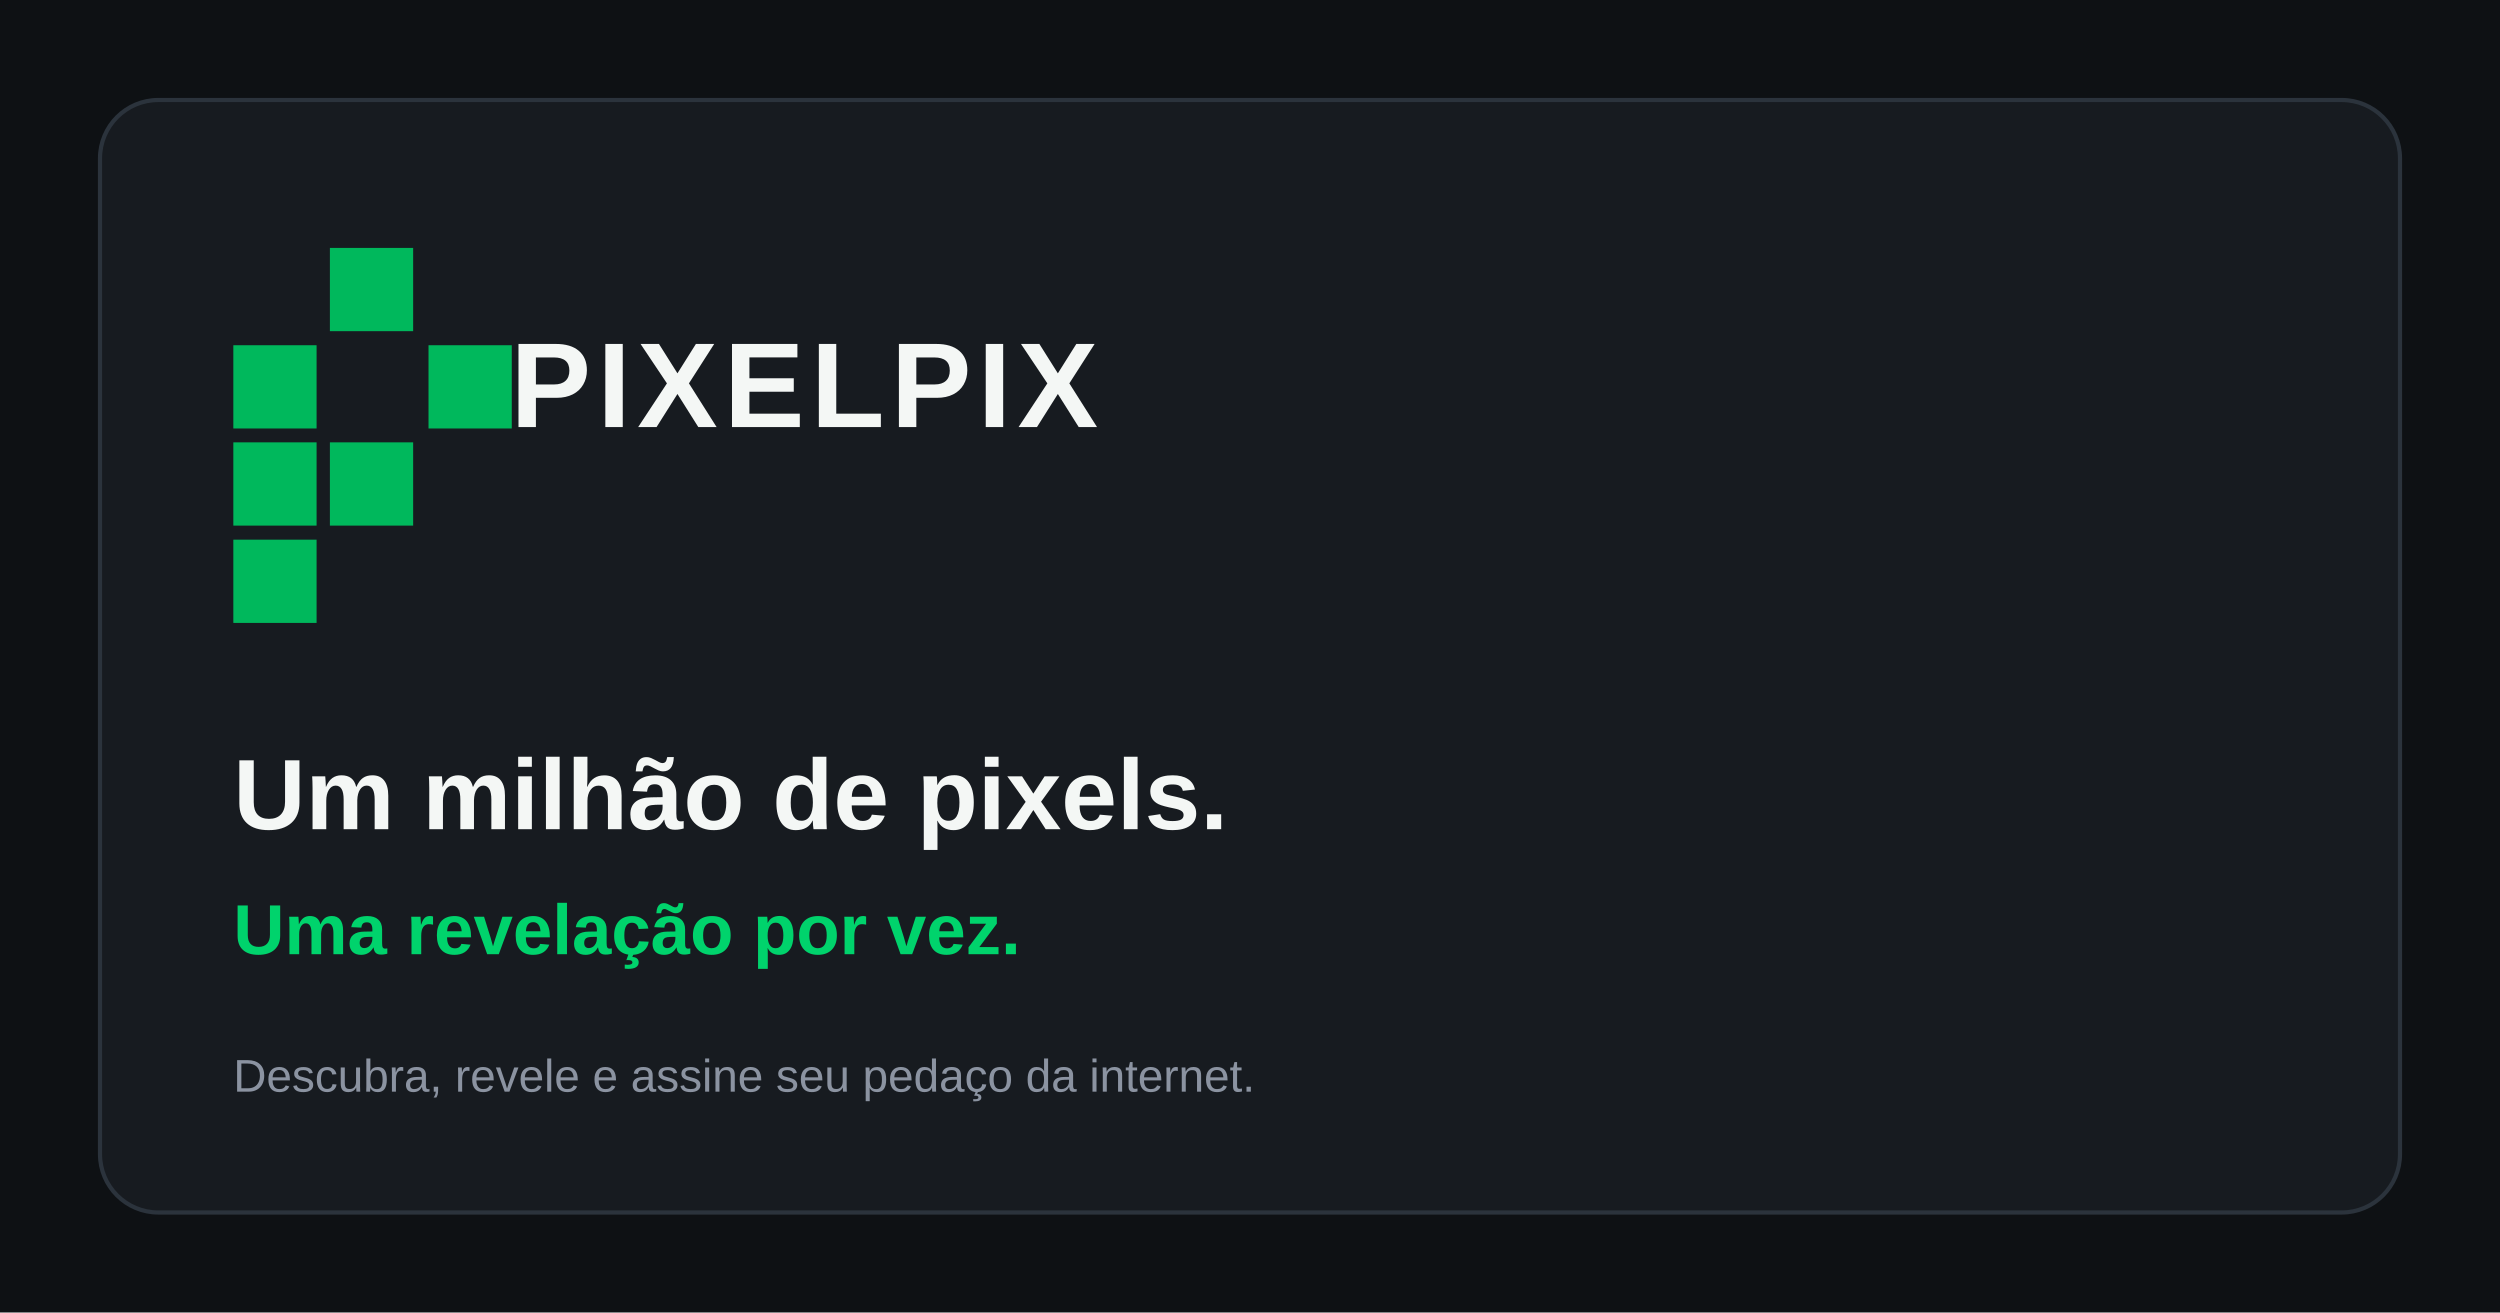
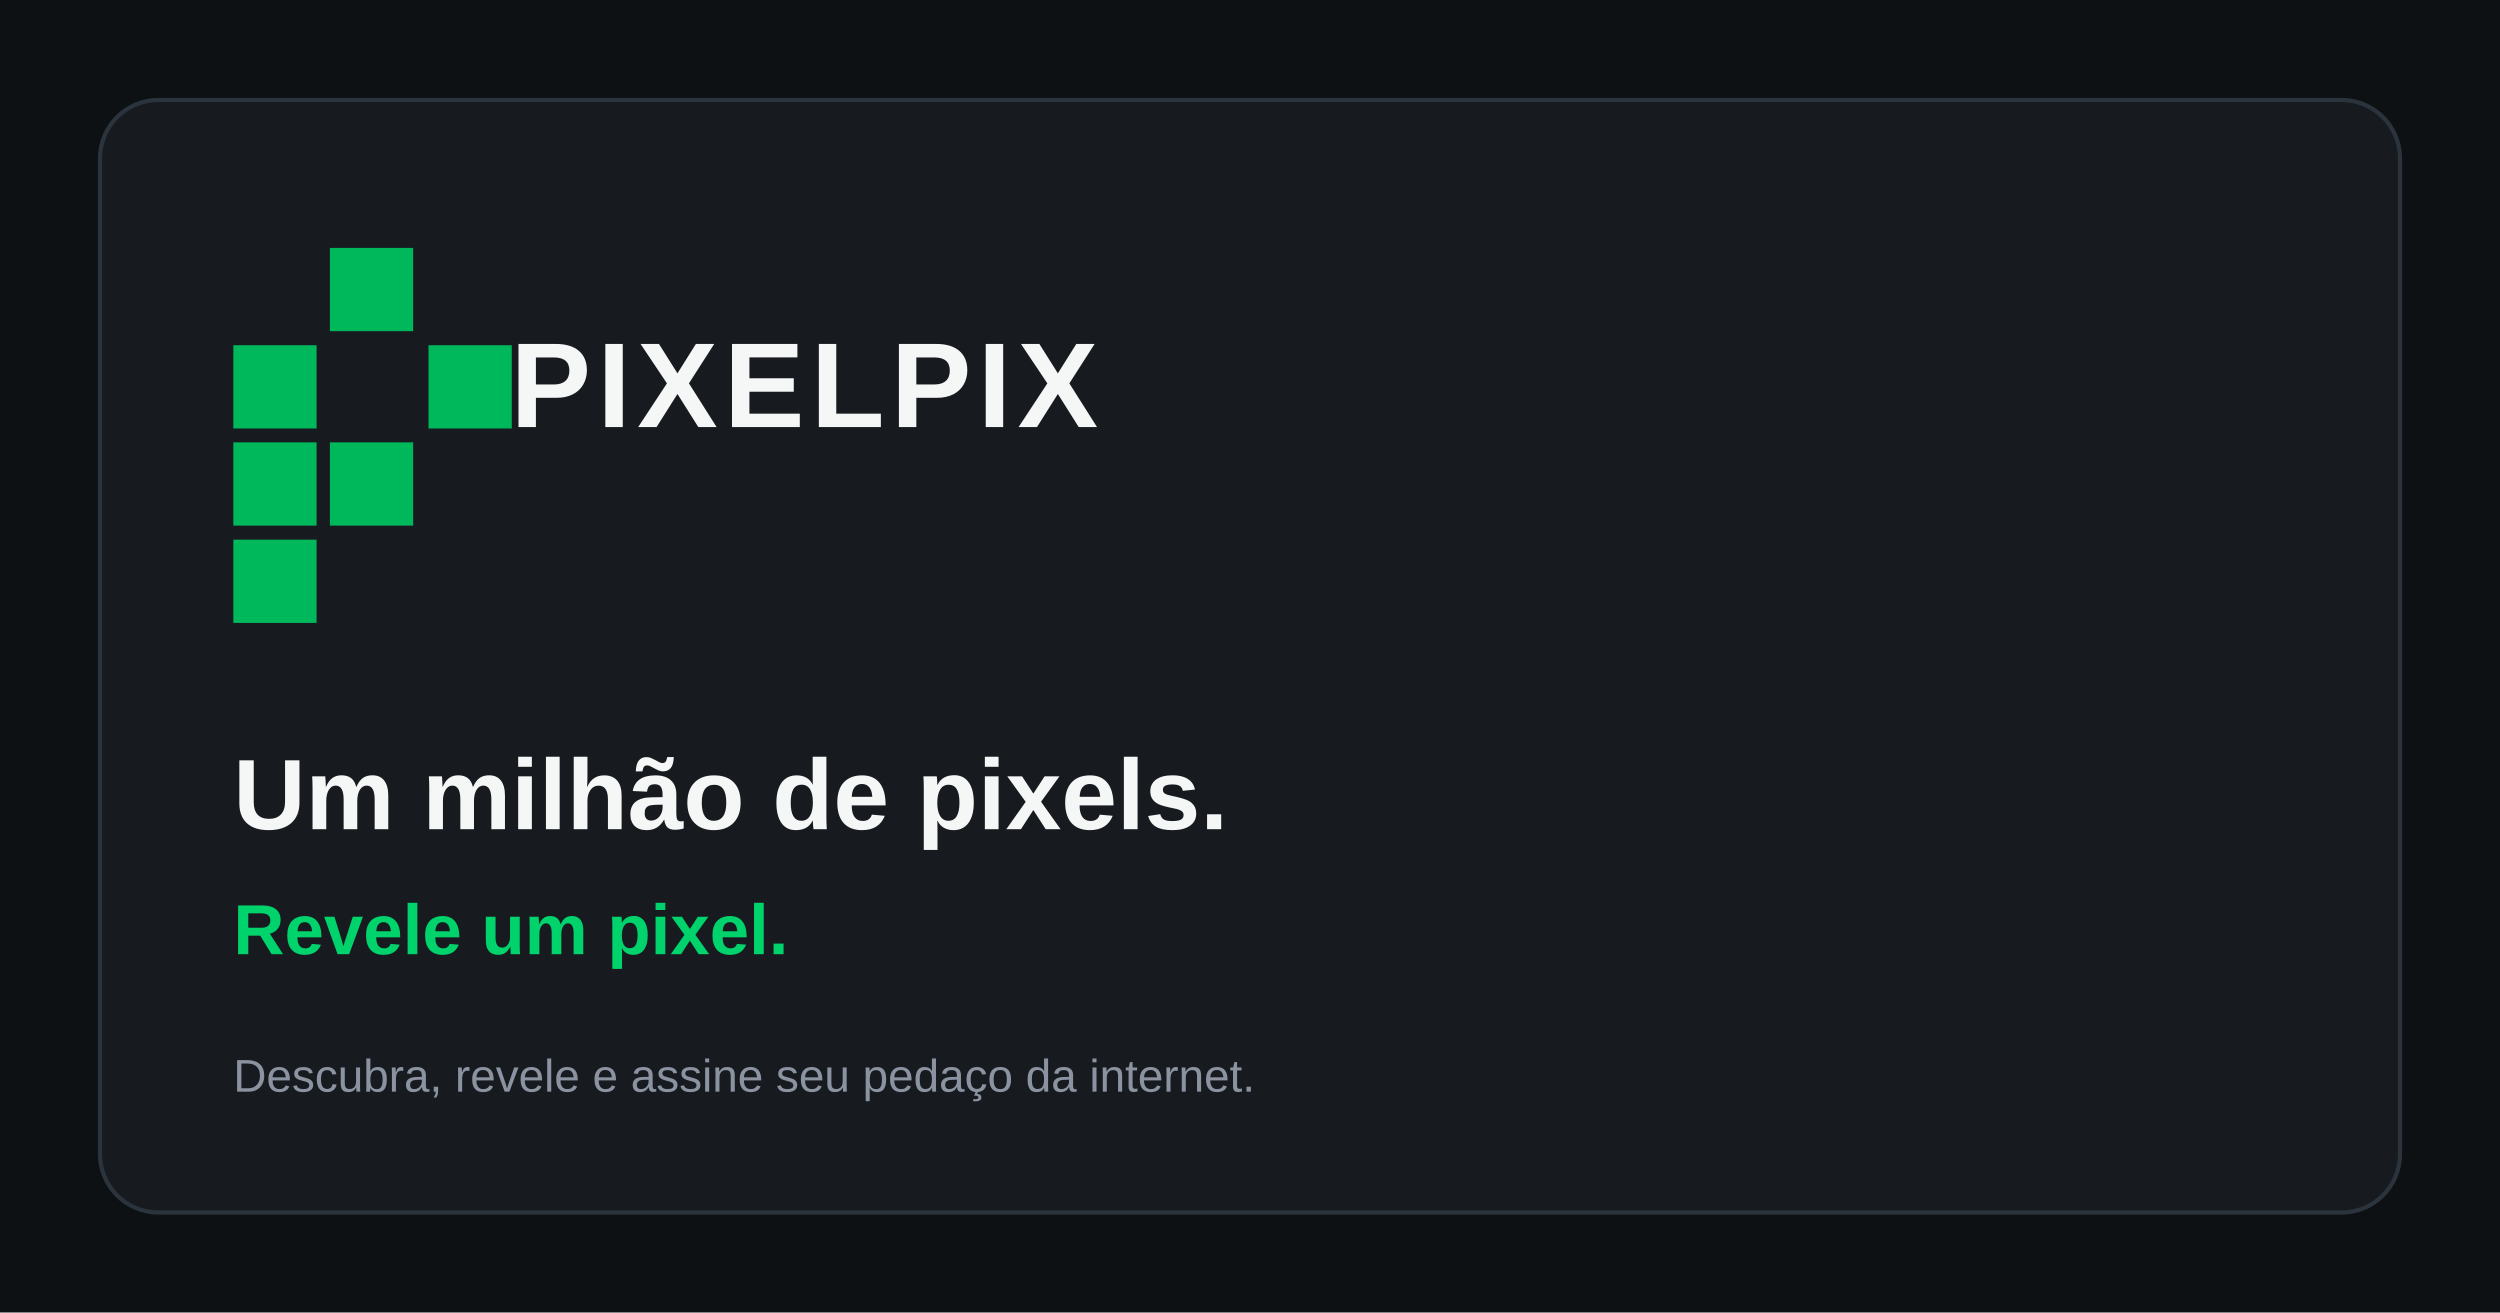
<svg xmlns="http://www.w3.org/2000/svg" width="1200" height="630" viewBox="0 0 1200 630" fill="none">
  <rect width="1200" height="630" fill="#0E1114" />
  <rect x="48" y="48" width="1104" height="534" rx="28" fill="#171B20" stroke="#2B333C" stroke-width="2" />
  <g transform="translate(112 119) scale(.9)" fill="#00B85C">
    <rect x="51.5" y="0" width="44.4" height="44.4" />
    <rect x="0" y="51.9" width="44.4" height="44.4" />
    <rect x="104.1" y="51.9" width="44.4" height="44.4" />
    <rect x="0" y="103.7" width="44.4" height="44.4" />
    <rect x="51.5" y="103.7" width="44.4" height="44.4" />
    <rect x="0" y="155.6" width="44.4" height="44.4" />
  </g>
  <text x="245" y="205" fill="#F4F7F5" font-family="Arial, Helvetica, sans-serif" font-size="58" font-weight="800" letter-spacing="3">PIXELPIX</text>
  <text x="112" y="398" fill="#F4F7F5" font-family="Arial, Helvetica, sans-serif" font-size="48" font-weight="800">Um milhão de pixels.</text>
-   <text x="112" y="458" fill="#00D36C" font-family="Arial, Helvetica, sans-serif" font-size="34" font-weight="700">Uma revelação por vez.</text>
+   <text x="112" y="458" fill="#00D36C" font-family="Arial, Helvetica, sans-serif" font-size="34" font-weight="700">Revele um pixel.</text>
  <text x="112" y="524" fill="#8B93A1" font-family="Arial, Helvetica, sans-serif" font-size="22">Descubra, revele e assine seu pedaço da internet.</text>
</svg>
